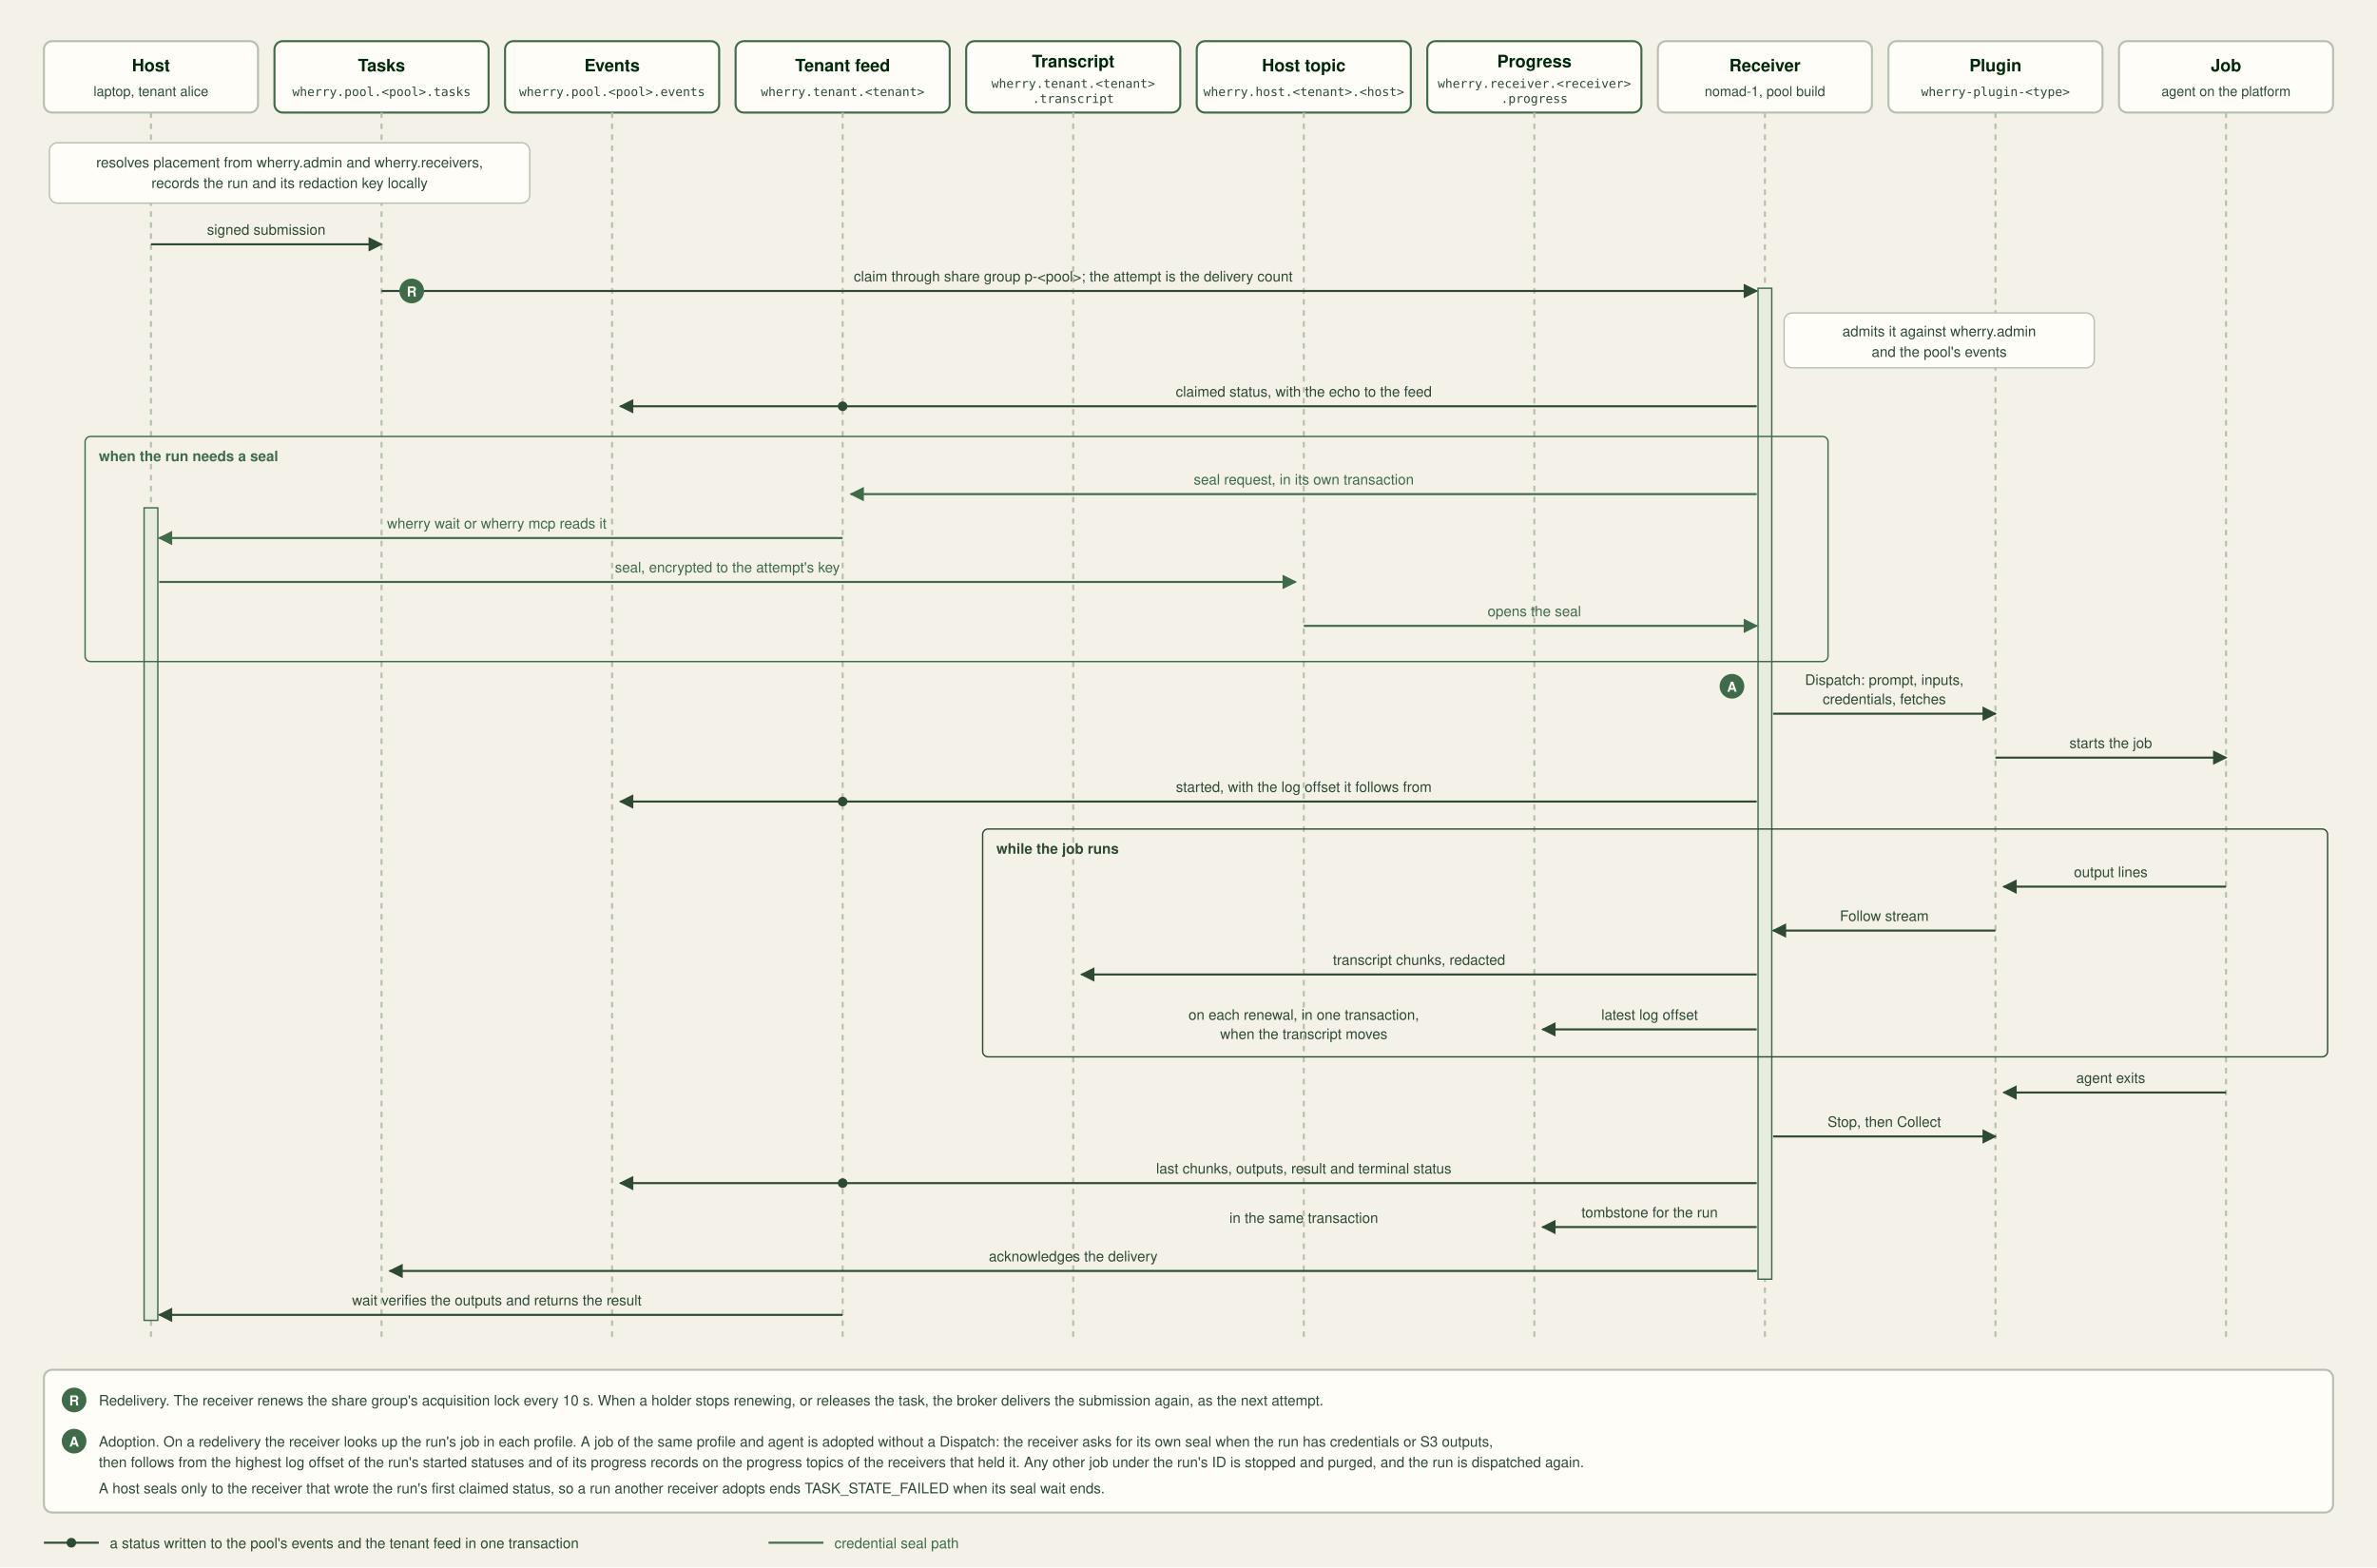
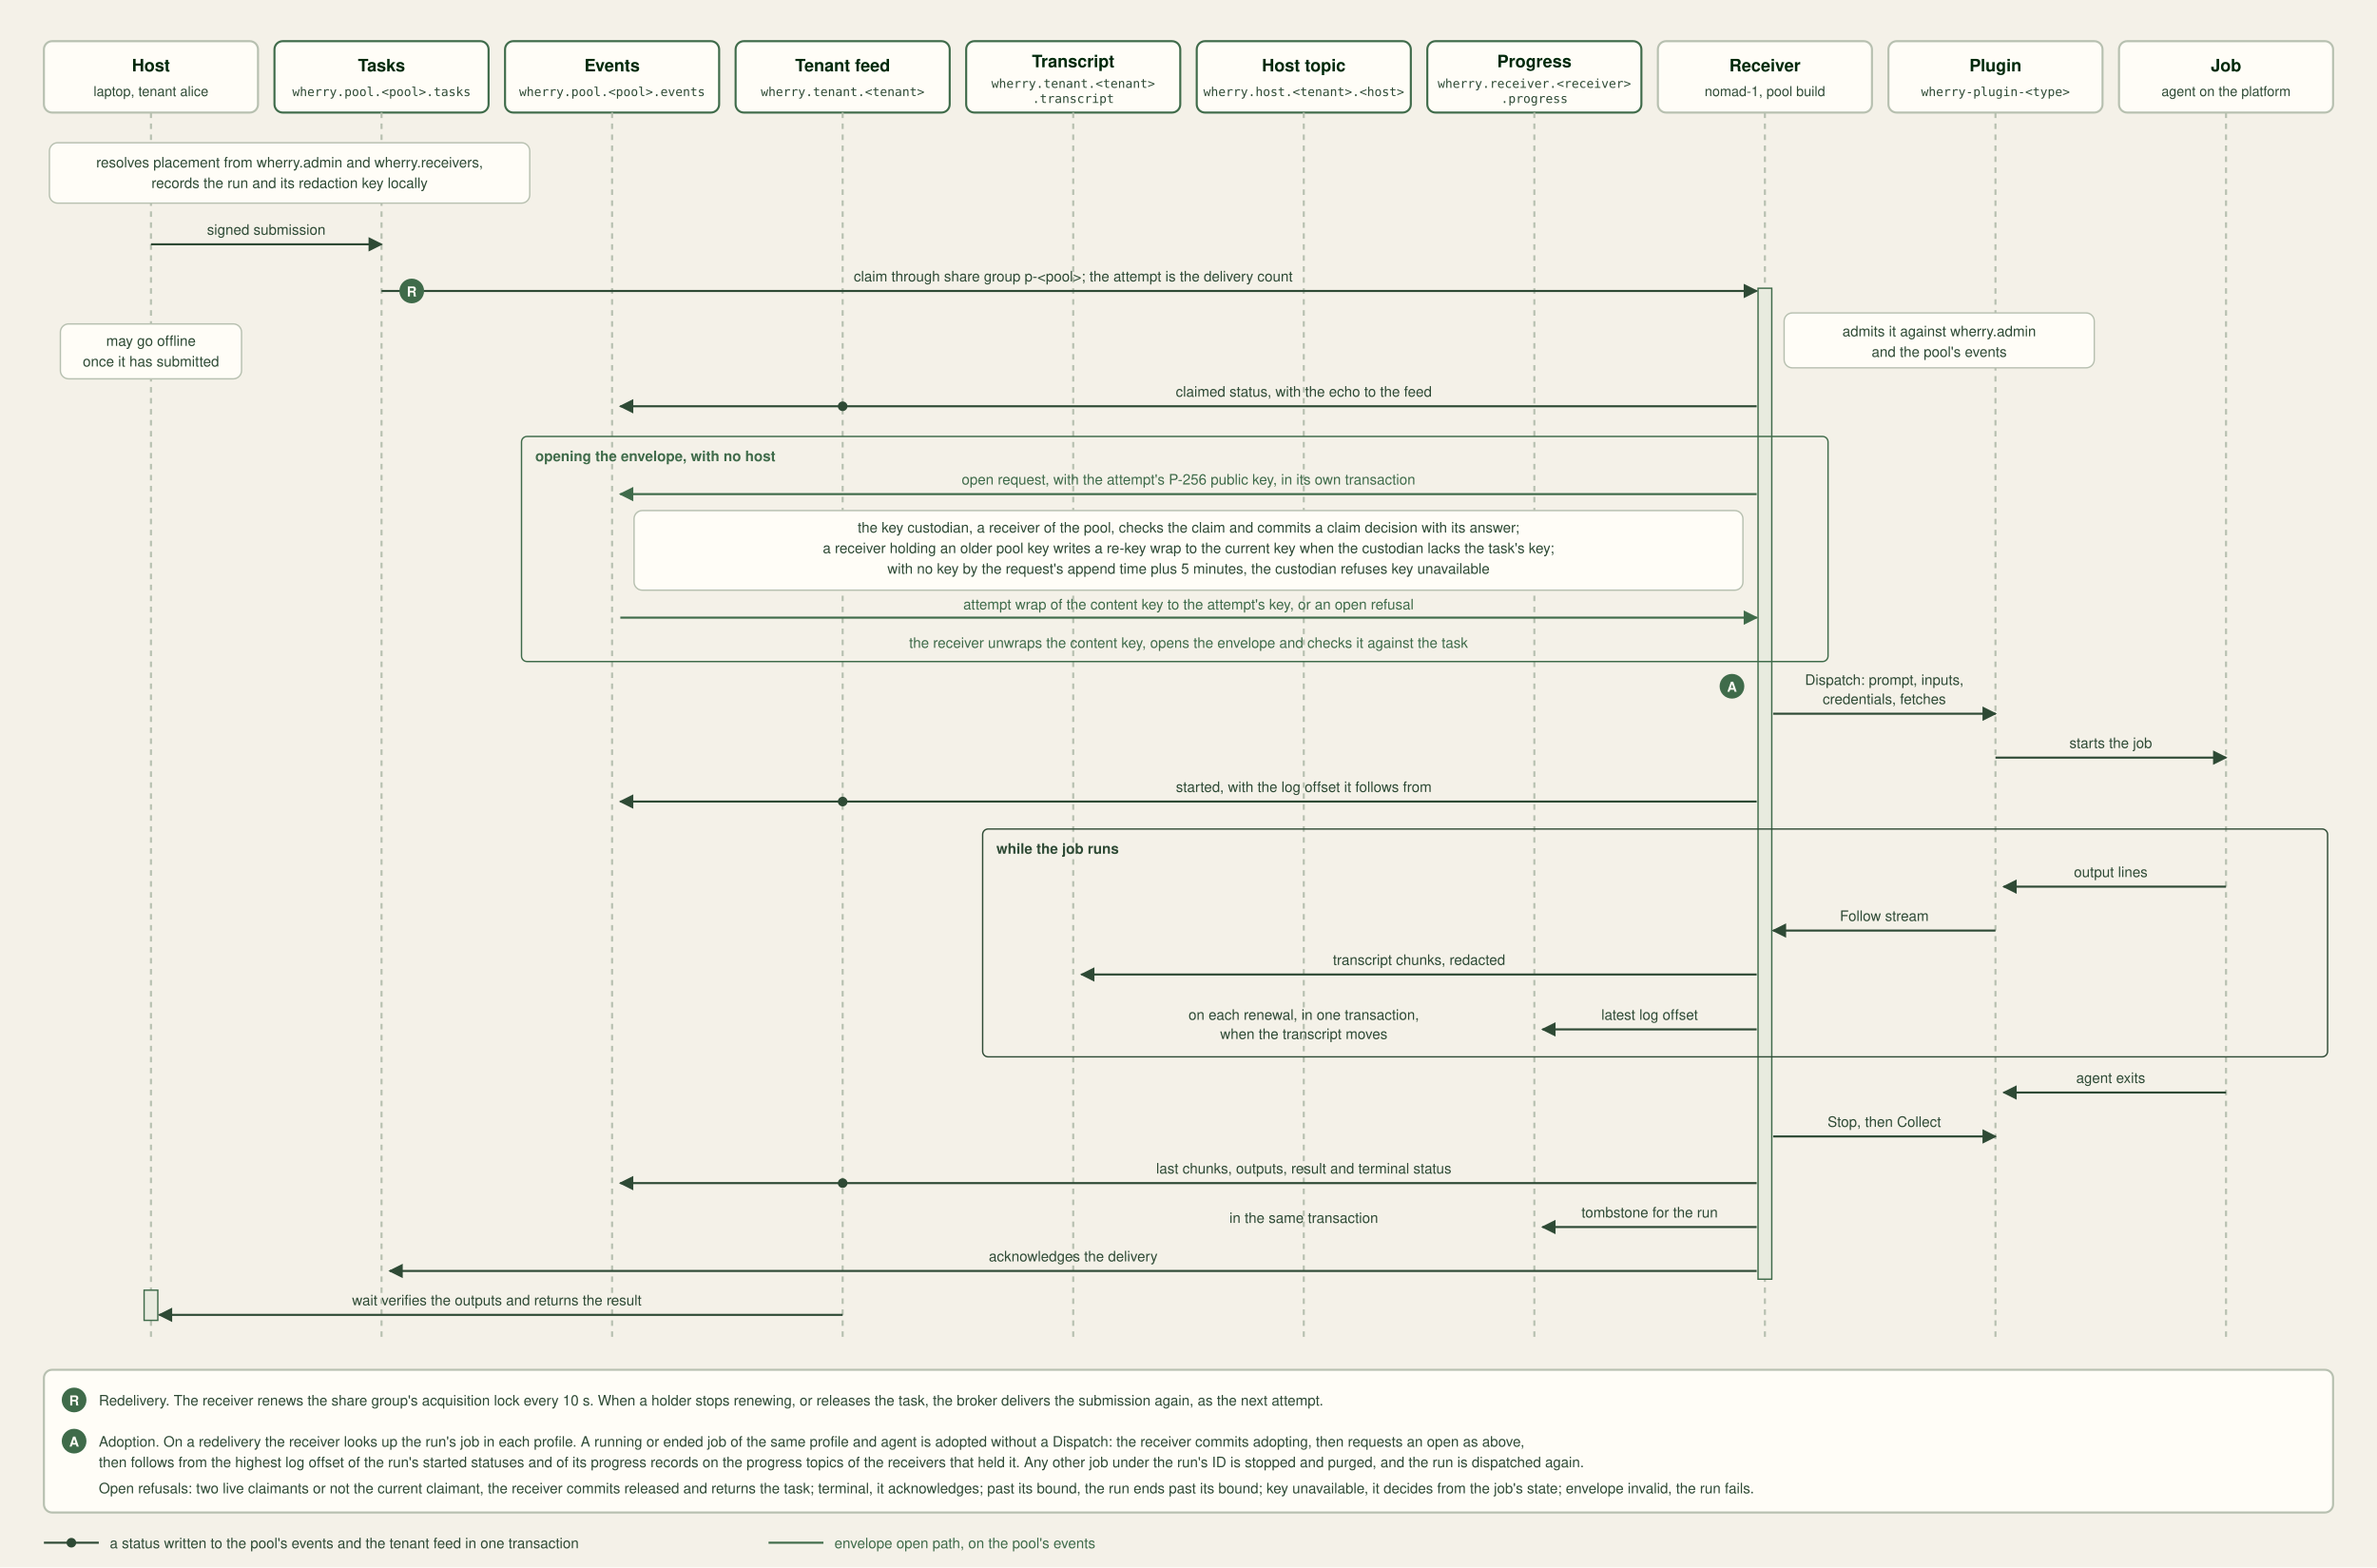
<svg xmlns="http://www.w3.org/2000/svg" viewBox="0 0 1732 1142" font-family="Outfit, ui-sans-serif, system-ui, -apple-system, 'Segoe UI', Helvetica, Arial, sans-serif" role="img" aria-labelledby="title desc">
  <defs>
    <marker id="arrow" viewBox="0 0 10 10" refX="9" refY="5" markerWidth="7" markerHeight="7" orient="auto-start-reverse">
      <path d="M 0 0 L 10 5 L 0 10 z" fill="#2e4a35" />
    </marker>
-     <marker id="arrow-seal" viewBox="0 0 10 10" refX="9" refY="5" markerWidth="7" markerHeight="7" orient="auto-start-reverse">
+     <marker id="arrow-open" viewBox="0 0 10 10" refX="9" refY="5" markerWidth="7" markerHeight="7" orient="auto-start-reverse">
      <path d="M 0 0 L 10 5 L 0 10 z" fill="#3f6b4a" />
    </marker>
  </defs>
  <rect width="1732" height="1142" fill="#f4f1e8" />
  <g font-size="12.5" fill="#00290b">
    <rect x="32" y="30" width="156" height="52" rx="6" fill="#fffdf7" stroke="#b7c0b0" stroke-width="1.5" />
    <text x="110" y="52" text-anchor="middle" font-weight="600">Host</text>
    <text x="110" y="70" text-anchor="middle" font-size="10" fill="#2e4a35">laptop, tenant alice</text>
    <rect x="200" y="30" width="156" height="52" rx="6" fill="#fffdf7" stroke="#3f6b4a" stroke-width="1.5" />
    <text x="278" y="52" text-anchor="middle" font-weight="600">Tasks</text>
    <text x="278" y="70" text-anchor="middle" font-size="9" font-family="'IBM Plex Mono', ui-monospace, SFMono-Regular, Menlo, monospace" fill="#2e4a35">wherry.pool.&lt;pool&gt;.tasks</text>
    <rect x="368" y="30" width="156" height="52" rx="6" fill="#fffdf7" stroke="#3f6b4a" stroke-width="1.5" />
    <text x="446" y="52" text-anchor="middle" font-weight="600">Events</text>
    <text x="446" y="70" text-anchor="middle" font-size="9" font-family="'IBM Plex Mono', ui-monospace, SFMono-Regular, Menlo, monospace" fill="#2e4a35">wherry.pool.&lt;pool&gt;.events</text>
    <rect x="536" y="30" width="156" height="52" rx="6" fill="#fffdf7" stroke="#3f6b4a" stroke-width="1.5" />
    <text x="614" y="52" text-anchor="middle" font-weight="600">Tenant feed</text>
    <text x="614" y="70" text-anchor="middle" font-size="9" font-family="'IBM Plex Mono', ui-monospace, SFMono-Regular, Menlo, monospace" fill="#2e4a35">wherry.tenant.&lt;tenant&gt;</text>
    <rect x="704" y="30" width="156" height="52" rx="6" fill="#fffdf7" stroke="#3f6b4a" stroke-width="1.5" />
    <text x="782" y="49" text-anchor="middle" font-weight="600">Transcript</text>
    <text x="782" y="64" text-anchor="middle" font-size="9" font-family="'IBM Plex Mono', ui-monospace, SFMono-Regular, Menlo, monospace" fill="#2e4a35">wherry.tenant.&lt;tenant&gt;</text>
    <text x="782" y="75" text-anchor="middle" font-size="9" font-family="'IBM Plex Mono', ui-monospace, SFMono-Regular, Menlo, monospace" fill="#2e4a35">.transcript</text>
    <rect x="872" y="30" width="156" height="52" rx="6" fill="#fffdf7" stroke="#3f6b4a" stroke-width="1.5" />
    <text x="950" y="52" text-anchor="middle" font-weight="600">Host topic</text>
    <text x="950" y="70" text-anchor="middle" font-size="9" font-family="'IBM Plex Mono', ui-monospace, SFMono-Regular, Menlo, monospace" fill="#2e4a35">wherry.host.&lt;tenant&gt;.&lt;host&gt;</text>
    <rect x="1040" y="30" width="156" height="52" rx="6" fill="#fffdf7" stroke="#3f6b4a" stroke-width="1.5" />
    <text x="1118" y="49" text-anchor="middle" font-weight="600">Progress</text>
    <text x="1118" y="64" text-anchor="middle" font-size="9" font-family="'IBM Plex Mono', ui-monospace, SFMono-Regular, Menlo, monospace" fill="#2e4a35">wherry.receiver.&lt;receiver&gt;</text>
    <text x="1118" y="75" text-anchor="middle" font-size="9" font-family="'IBM Plex Mono', ui-monospace, SFMono-Regular, Menlo, monospace" fill="#2e4a35">.progress</text>
    <rect x="1208" y="30" width="156" height="52" rx="6" fill="#fffdf7" stroke="#b7c0b0" stroke-width="1.5" />
    <text x="1286" y="52" text-anchor="middle" font-weight="600">Receiver</text>
    <text x="1286" y="70" text-anchor="middle" font-size="10" fill="#2e4a35">nomad-1, pool build</text>
    <rect x="1376" y="30" width="156" height="52" rx="6" fill="#fffdf7" stroke="#b7c0b0" stroke-width="1.5" />
    <text x="1454" y="52" text-anchor="middle" font-weight="600">Plugin</text>
    <text x="1454" y="70" text-anchor="middle" font-size="9" font-family="'IBM Plex Mono', ui-monospace, SFMono-Regular, Menlo, monospace" fill="#2e4a35">wherry-plugin-&lt;type&gt;</text>
    <rect x="1544" y="30" width="156" height="52" rx="6" fill="#fffdf7" stroke="#b7c0b0" stroke-width="1.5" />
    <text x="1622" y="52" text-anchor="middle" font-weight="600">Job</text>
    <text x="1622" y="70" text-anchor="middle" font-size="10" fill="#2e4a35">agent on the platform</text>
  </g>
  <g stroke="#b7c0b0" stroke-width="1.5" stroke-dasharray="4 4">
    <line x1="110" y1="82" x2="110" y2="976" />
    <line x1="278" y1="82" x2="278" y2="976" />
    <line x1="446" y1="82" x2="446" y2="976" />
    <line x1="614" y1="82" x2="614" y2="976" />
    <line x1="782" y1="82" x2="782" y2="976" />
    <line x1="950" y1="82" x2="950" y2="976" />
    <line x1="1118" y1="82" x2="1118" y2="976" />
    <line x1="1286" y1="82" x2="1286" y2="976" />
    <line x1="1454" y1="82" x2="1454" y2="976" />
    <line x1="1622" y1="82" x2="1622" y2="976" />
  </g>
  <rect x="1281" y="210" width="10" height="722" fill="#e8ebdf" stroke="#3f6b4a" stroke-width="1" />
-   <rect x="105" y="370" width="10" height="592" fill="#e8ebdf" stroke="#3f6b4a" stroke-width="1" />
+   <rect x="105" y="940" width="10" height="22" fill="#e8ebdf" stroke="#3f6b4a" stroke-width="1" />
+   <rect x="44" y="236" width="132" height="40" rx="6" fill="#fffdf7" stroke="#b7c0b0" stroke-width="1" />
+   <text x="110" y="252" text-anchor="middle" font-size="10.5" fill="#2e4a35">may go offline</text>
+   <text x="110" y="267" text-anchor="middle" font-size="10.5" fill="#2e4a35">once it has submitted</text>
  <rect x="36" y="104" width="350" height="44" rx="6" fill="#fffdf7" stroke="#b7c0b0" stroke-width="1" />
  <text x="211" y="122" text-anchor="middle" font-size="10.5" fill="#2e4a35">resolves placement from wherry.admin and wherry.receivers,</text>
  <text x="211" y="137" text-anchor="middle" font-size="10.5" fill="#2e4a35">records the run and its redaction key locally</text>
  <g font-size="10.5" fill="#2e4a35" text-anchor="middle">
    <path d="M 110 178 H 278" stroke="#2e4a35" stroke-width="1.5" fill="none" marker-end="url(#arrow)" />
    <text x="194" y="171">signed submission</text>
    <path d="M 278 212 H 1280" stroke="#2e4a35" stroke-width="1.5" fill="none" marker-end="url(#arrow)" />
    <text x="782" y="205">claim through share group p-&lt;pool&gt;; the attempt is the delivery count</text>
    <rect x="1300" y="228" width="226" height="40" rx="6" fill="#fffdf7" stroke="#b7c0b0" stroke-width="1" />
    <text x="1413" y="245">admits it against wherry.admin</text>
    <text x="1413" y="260">and the pool's events</text>
    <path d="M 1280 296 H 452" stroke="#2e4a35" stroke-width="1.5" fill="none" marker-end="url(#arrow)" />
    <circle cx="614" cy="296" r="3.5" fill="#2e4a35" />
    <text x="950" y="289">claimed status, with the echo to the feed</text>
-     <rect x="62" y="318" width="1270" height="164" rx="4" fill="none" stroke="#3f6b4a" stroke-width="1" />
-     <text x="72" y="336" text-anchor="start" font-weight="600" fill="#3f6b4a">when the run needs a seal</text>
-     <path d="M 1280 360 H 620" stroke="#3f6b4a" stroke-width="1.5" fill="none" marker-end="url(#arrow-seal)" />
-     <text x="950" y="353" fill="#3f6b4a">seal request, in its own transaction</text>
-     <path d="M 614 392 H 116" stroke="#3f6b4a" stroke-width="1.5" fill="none" marker-end="url(#arrow-seal)" />
-     <text x="362" y="385" fill="#3f6b4a">wherry wait or wherry mcp reads it</text>
-     <path d="M 116 424 H 944" stroke="#3f6b4a" stroke-width="1.5" fill="none" marker-end="url(#arrow-seal)" />
-     <text x="530" y="417" fill="#3f6b4a">seal, encrypted to the attempt's key</text>
-     <path d="M 950 456 H 1280" stroke="#3f6b4a" stroke-width="1.5" fill="none" marker-end="url(#arrow-seal)" />
-     <text x="1118" y="449" fill="#3f6b4a">opens the seal</text>
+     <rect x="380" y="318" width="952" height="164" rx="4" fill="none" stroke="#3f6b4a" stroke-width="1" />
+     <text x="390" y="336" text-anchor="start" font-weight="600" fill="#3f6b4a">opening the envelope, with no host</text>
+     <path d="M 1280 360 H 452" stroke="#3f6b4a" stroke-width="1.5" fill="none" marker-end="url(#arrow-open)" />
+     <text x="866" y="353" fill="#3f6b4a">open request, with the attempt's P-256 public key, in its own transaction</text>
+     <rect x="462" y="372" width="808" height="58" rx="6" fill="#fffdf7" stroke="#b7c0b0" stroke-width="1" />
+     <text x="866" y="388">the key custodian, a receiver of the pool, checks the claim and commits a claim decision with its answer;</text>
+     <text x="866" y="403">a receiver holding an older pool key writes a re-key wrap to the current key when the custodian lacks the task's key;</text>
+     <text x="866" y="418">with no key by the request's append time plus 5 minutes, the custodian refuses key unavailable</text>
+     <path d="M 452 450 H 1280" stroke="#3f6b4a" stroke-width="1.5" fill="none" marker-end="url(#arrow-open)" />
+     <text x="866" y="444" fill="#3f6b4a">attempt wrap of the content key to the attempt's key, or an open refusal</text>
+     <text x="866" y="472" fill="#3f6b4a">the receiver unwraps the content key, opens the envelope and checks it against the task</text>
    <path d="M 1292 520 H 1454" stroke="#2e4a35" stroke-width="1.5" fill="none" marker-end="url(#arrow)" />
    <text x="1373" y="499">Dispatch: prompt, inputs,</text>
    <text x="1373" y="513">credentials, fetches</text>
    <path d="M 1454 552 H 1622" stroke="#2e4a35" stroke-width="1.5" fill="none" marker-end="url(#arrow)" />
    <text x="1538" y="545">starts the job</text>
    <path d="M 1280 584 H 452" stroke="#2e4a35" stroke-width="1.5" fill="none" marker-end="url(#arrow)" />
    <circle cx="614" cy="584" r="3.5" fill="#2e4a35" />
    <text x="950" y="577">started, with the log offset it follows from</text>
    <rect x="716" y="604" width="980" height="166" rx="4" fill="none" stroke="#2e4a35" stroke-width="1" />
    <text x="726" y="622" text-anchor="start" font-weight="600">while the job runs</text>
    <path d="M 1622 646 H 1460" stroke="#2e4a35" stroke-width="1.5" fill="none" marker-end="url(#arrow)" />
    <text x="1538" y="639">output lines</text>
    <path d="M 1454 678 H 1292" stroke="#2e4a35" stroke-width="1.5" fill="none" marker-end="url(#arrow)" />
    <text x="1373" y="671">Follow stream</text>
    <path d="M 1280 710 H 788" stroke="#2e4a35" stroke-width="1.5" fill="none" marker-end="url(#arrow)" />
    <text x="1034" y="703">transcript chunks, redacted</text>
    <path d="M 1280 750 H 1124" stroke="#2e4a35" stroke-width="1.5" fill="none" marker-end="url(#arrow)" />
    <text x="1202" y="743">latest log offset</text>
    <text x="950" y="743">on each renewal, in one transaction,</text>
    <text x="950" y="757">when the transcript moves</text>
    <path d="M 1622 796 H 1460" stroke="#2e4a35" stroke-width="1.5" fill="none" marker-end="url(#arrow)" />
    <text x="1538" y="789">agent exits</text>
    <path d="M 1292 828 H 1454" stroke="#2e4a35" stroke-width="1.5" fill="none" marker-end="url(#arrow)" />
    <text x="1373" y="821">Stop, then Collect</text>
    <path d="M 1280 862 H 452" stroke="#2e4a35" stroke-width="1.5" fill="none" marker-end="url(#arrow)" />
    <circle cx="614" cy="862" r="3.5" fill="#2e4a35" />
    <text x="950" y="855">last chunks, outputs, result and terminal status</text>
    <path d="M 1280 894 H 1124" stroke="#2e4a35" stroke-width="1.5" fill="none" marker-end="url(#arrow)" />
    <text x="1202" y="887">tombstone for the run</text>
    <text x="950" y="891">in the same transaction</text>
    <path d="M 1280 926 H 284" stroke="#2e4a35" stroke-width="1.5" fill="none" marker-end="url(#arrow)" />
    <text x="782" y="919">acknowledges the delivery</text>
    <path d="M 614 958 H 116" stroke="#2e4a35" stroke-width="1.5" fill="none" marker-end="url(#arrow)" />
    <text x="362" y="951">wait verifies the outputs and returns the result</text>
  </g>
  <g font-size="10" font-weight="700" fill="#fffdf7" text-anchor="middle">
    <circle cx="300" cy="212" r="9" fill="#3f6b4a" />
    <text x="300" y="216">R</text>
    <circle cx="1262" cy="500" r="9" fill="#3f6b4a" />
    <text x="1262" y="504">A</text>
  </g>
  <rect x="32" y="998" width="1668" height="104" rx="6" fill="#fffdf7" stroke="#b7c0b0" stroke-width="1.5" />
  <g font-size="10.5" fill="#2e4a35">
    <circle cx="54" cy="1020" r="9" fill="#3f6b4a" />
    <text x="54" y="1024" text-anchor="middle" font-size="10" font-weight="700" fill="#fffdf7">R</text>
    <text x="72" y="1024">Redelivery. The receiver renews the share group's acquisition lock every 10 s. When a holder stops renewing, or releases the task, the broker delivers the submission again, as the next attempt.</text>
    <circle cx="54" cy="1050" r="9" fill="#3f6b4a" />
    <text x="54" y="1054" text-anchor="middle" font-size="10" font-weight="700" fill="#fffdf7">A</text>
-     <text x="72" y="1054">Adoption. On a redelivery the receiver looks up the run's job in each profile. A job of the same profile and agent is adopted without a Dispatch: the receiver asks for its own seal when the run has credentials or S3 outputs,</text>
+     <text x="72" y="1054">Adoption. On a redelivery the receiver looks up the run's job in each profile. A running or ended job of the same profile and agent is adopted without a Dispatch: the receiver commits adopting, then requests an open as above,</text>
    <text x="72" y="1069">then follows from the highest log offset of the run's started statuses and of its progress records on the progress topics of the receivers that held it. Any other job under the run's ID is stopped and purged, and the run is dispatched again.</text>
-     <text x="72" y="1088">A host seals only to the receiver that wrote the run's first claimed status, so a run another receiver adopts ends TASK_STATE_FAILED when its seal wait ends.</text>
+     <text x="72" y="1088">Open refusals: two live claimants or not the current claimant, the receiver commits released and returns the task; terminal, it acknowledges; past its bound, the run ends past its bound; key unavailable, it decides from the job's state; envelope invalid, the run fails.</text>
  </g>
  <g font-size="10.5" fill="#2e4a35">
    <line x1="32" y1="1124" x2="72" y2="1124" stroke="#2e4a35" stroke-width="1.5" />
    <circle cx="52" cy="1124" r="3.5" fill="#2e4a35" />
    <text x="80" y="1128">a status written to the pool's events and the tenant feed in one transaction</text>
    <line x1="560" y1="1124" x2="600" y2="1124" stroke="#3f6b4a" stroke-width="1.5" />
-     <text x="608" y="1128" fill="#3f6b4a">credential seal path</text>
+     <text x="608" y="1128" fill="#3f6b4a">envelope open path, on the pool's events</text>
  </g>
</svg>
